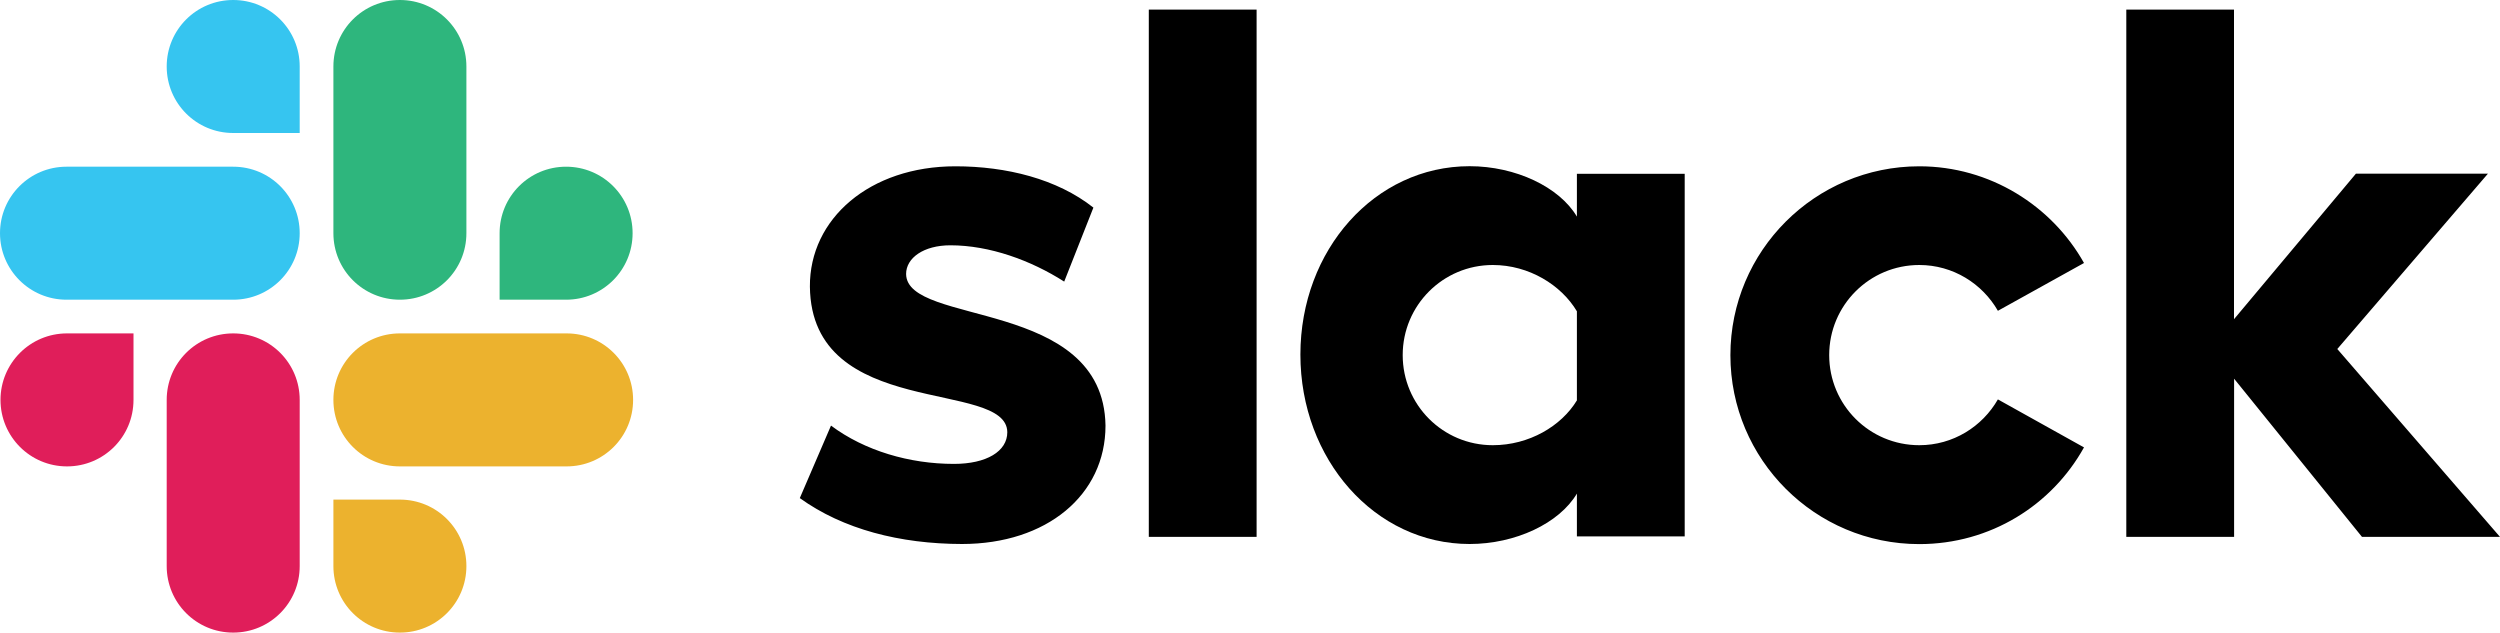
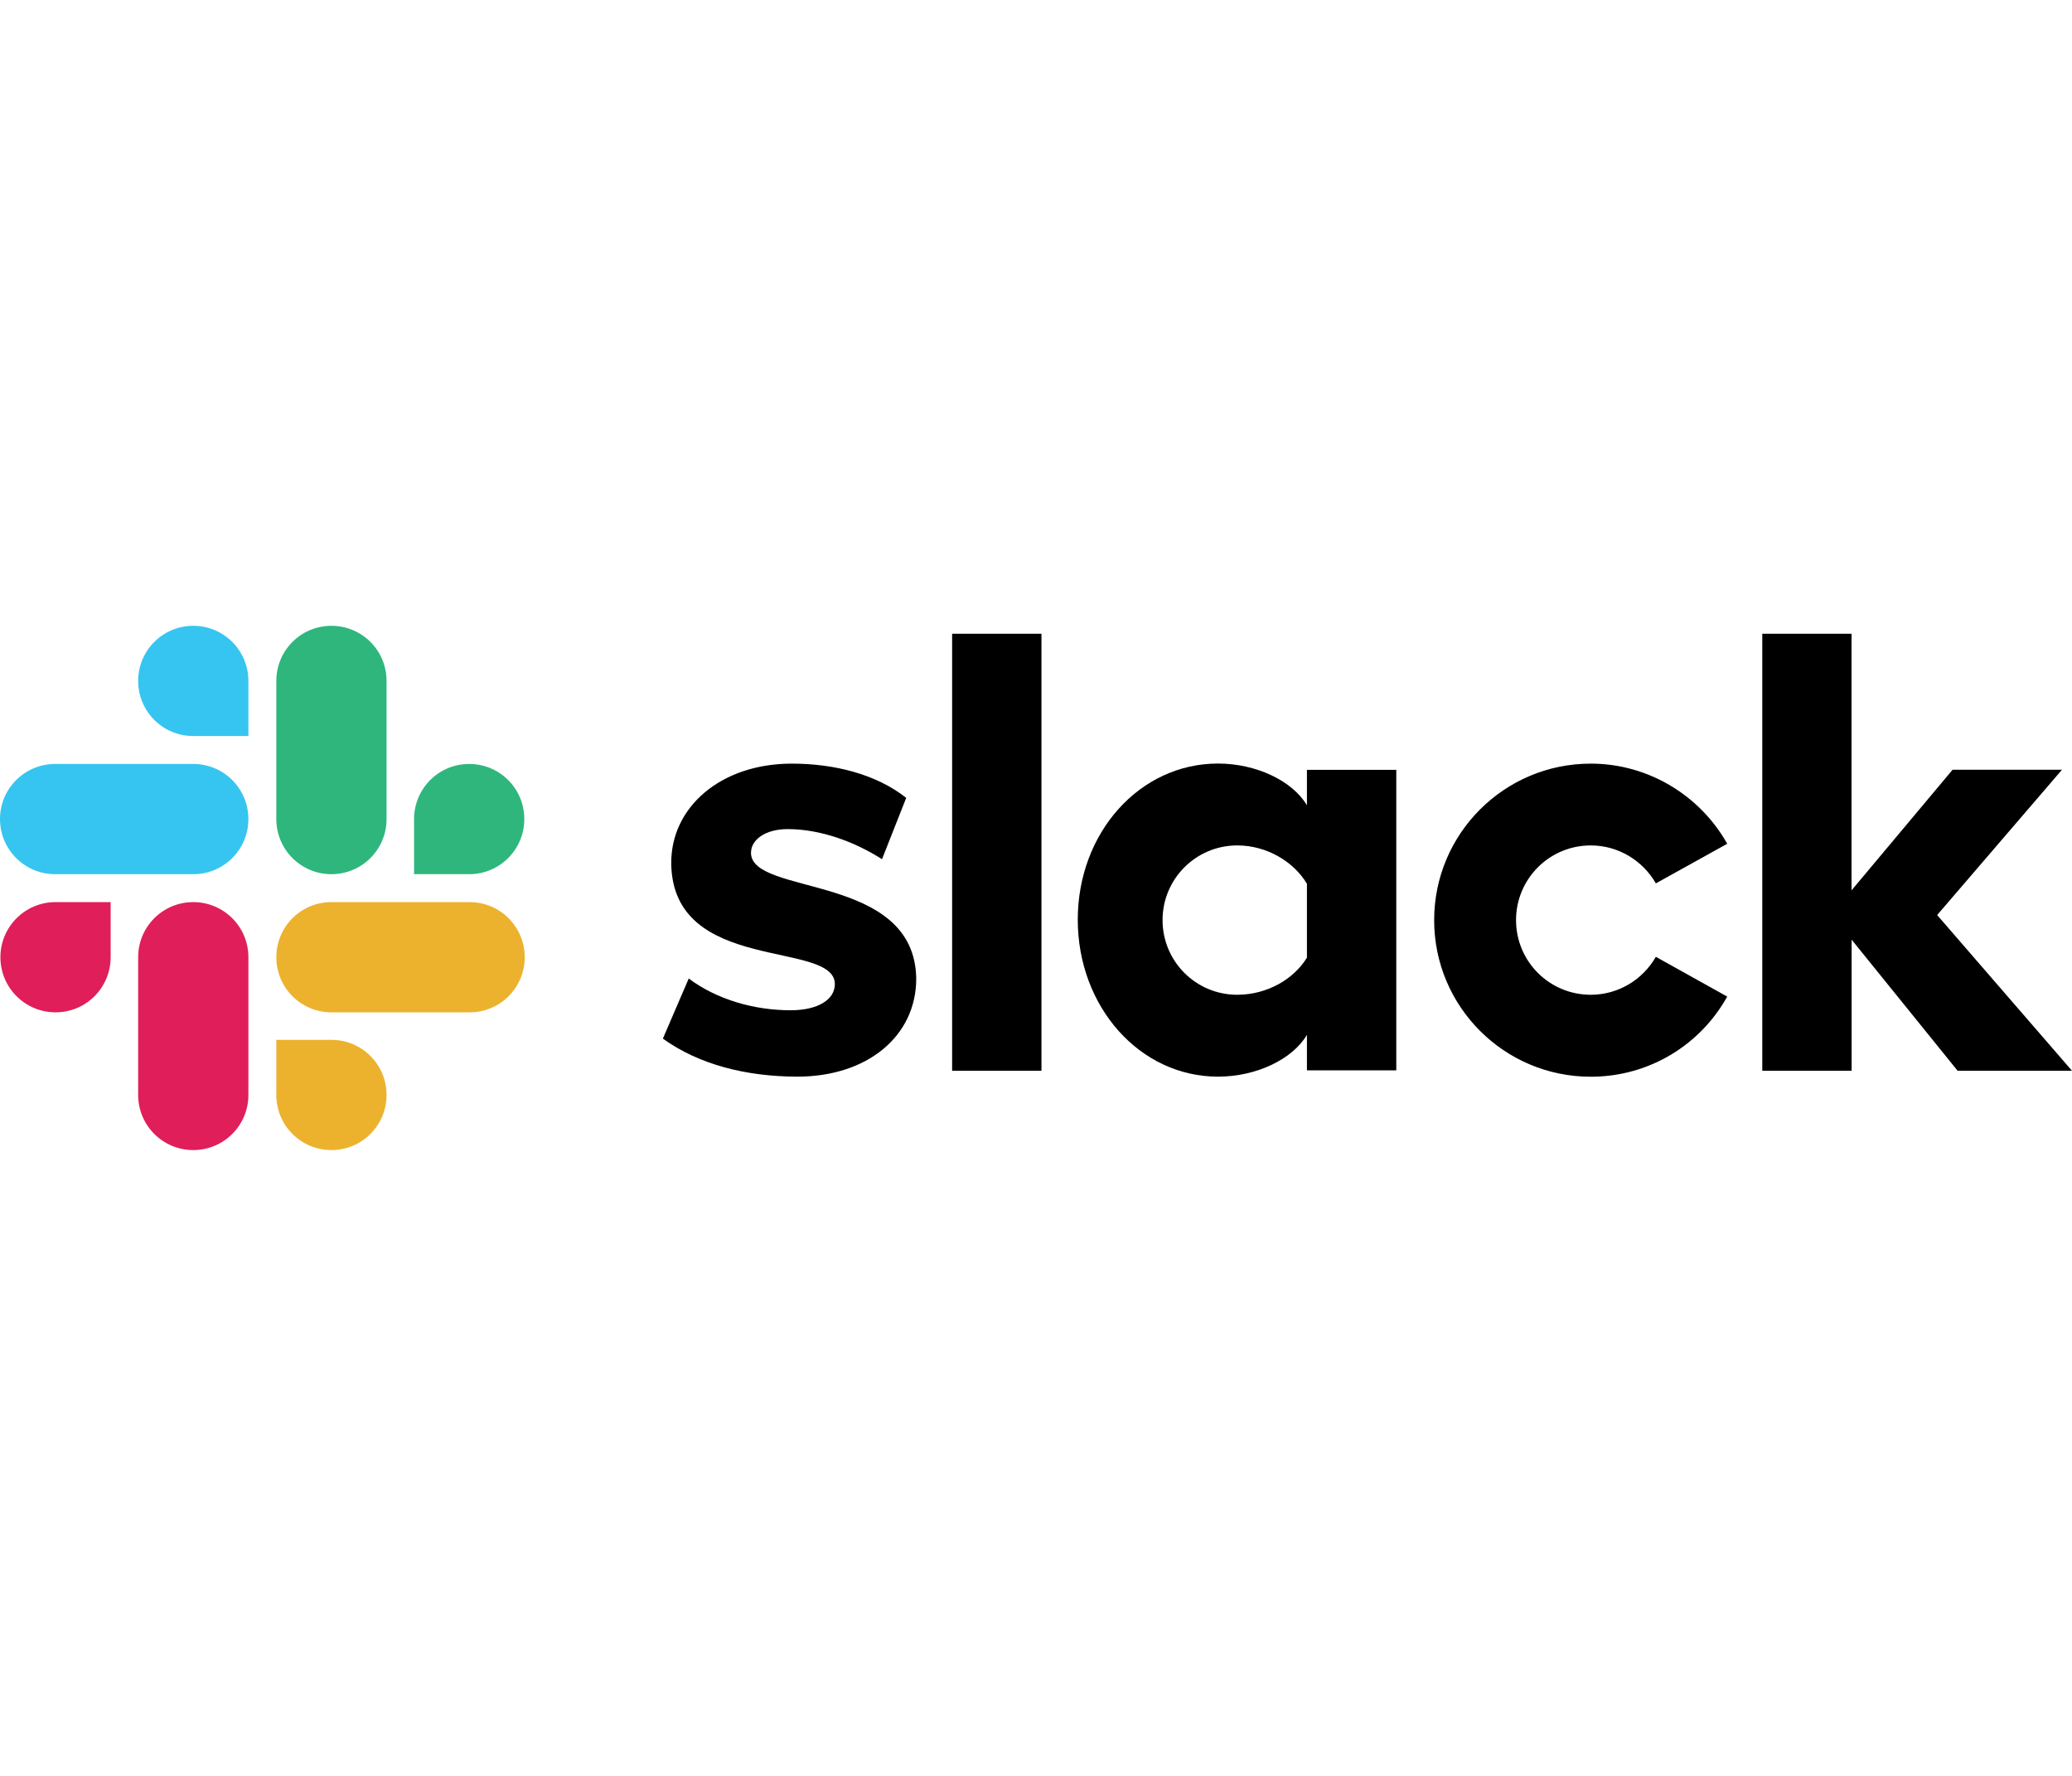
- <svg xmlns="http://www.w3.org/2000/svg" enable-background="new 0 0 2500 632.6" viewBox="0 0 2500 632.6" width="100%" height="100%">
+ <svg xmlns="http://www.w3.org/2000/svg" enable-background="new 0 0 2500 632.6" viewBox="0 0 2500 632.6" width="140px" height="120px">
  <path clip-rule="evenodd" d="m799.8 498.1 31.2-72.5c33.7 25.2 78.6 38.3 122.9 38.3 32.7 0 53.4-12.6 53.4-31.7-.5-53.4-195.9-11.6-197.4-145.5-.5-68 59.9-120.4 145.5-120.4 50.9 0 101.7 12.6 138 41.3l-29.2 74c-33.2-21.2-74.5-36.3-113.8-36.3-26.7 0-44.3 12.6-44.3 28.7.5 52.4 197.4 23.7 199.4 151.6 0 69.5-58.9 118.4-143.5 118.4-62-.1-118.9-14.7-162.2-45.9m1198.1-98.7c-15.6 27.2-44.8 45.8-78.6 45.8-49.9 0-90.1-40.3-90.1-90.1s40.3-90.1 90.1-90.1c33.7 0 63 18.6 78.6 45.8l86.1-47.8c-32.2-57.4-94.2-96.7-164.7-96.7-104.3 0-188.9 84.6-188.9 188.9s84.6 188.9 188.9 188.9c71 0 132.5-38.8 164.7-96.7zm-849.1-389.8h107.8v527.3h-107.8zm977.5 0v527.3h107.8v-158.2l127.9 158.2h138l-162.7-187.9 150.6-175.3h-132l-121.9 145.5v-309.6z" fill-rule="evenodd" />
  <path d="m1576.9 400.4c-15.6 25.7-47.8 44.8-84.1 44.8-49.9 0-90.1-40.3-90.1-90.1s40.3-90.1 90.1-90.1c36.3 0 68.5 20.1 84.1 46.3zm0-226.6v42.8c-17.6-29.7-61.4-50.4-107.3-50.4-94.7 0-169.2 83.6-169.2 188.4s74.5 189.4 169.2 189.4c45.8 0 89.6-20.6 107.3-50.4v42.8h107.8v-362.6z" />
  <g clip-rule="evenodd" fill-rule="evenodd">
    <path d="m133.5 399.9c0 36.8-29.7 66.5-66.5 66.5s-66.5-29.8-66.5-66.5 29.7-66.5 66.5-66.5h66.5zm33.2 0c0-36.8 29.7-66.5 66.5-66.5s66.5 29.7 66.5 66.5v166.2c0 36.8-29.7 66.5-66.5 66.5s-66.5-29.7-66.5-66.5z" fill="#e01e5a" />
    <path d="m233.2 133c-36.8 0-66.5-29.7-66.5-66.5s29.7-66.5 66.5-66.5 66.5 29.7 66.5 66.5v66.5zm0 33.7c36.8 0 66.5 29.7 66.5 66.5s-29.7 66.5-66.5 66.5h-166.7c-36.8 0-66.5-29.8-66.5-66.5s29.7-66.5 66.5-66.5z" fill="#36c5f0" />
    <path d="m499.6 233.2c0-36.8 29.7-66.5 66.5-66.5s66.5 29.7 66.5 66.5-29.7 66.5-66.5 66.5h-66.5zm-33.2 0c0 36.8-29.7 66.5-66.5 66.5s-66.5-29.7-66.5-66.5v-166.7c0-36.8 29.7-66.5 66.5-66.5s66.5 29.7 66.5 66.5z" fill="#2eb67d" />
    <path d="m399.9 499.6c36.8 0 66.5 29.7 66.5 66.5s-29.7 66.5-66.5 66.5-66.5-29.7-66.5-66.5v-66.5zm0-33.2c-36.8 0-66.5-29.7-66.5-66.5s29.7-66.5 66.5-66.5h166.7c36.8 0 66.5 29.7 66.5 66.5s-29.7 66.5-66.5 66.5z" fill="#ecb22e" />
  </g>
</svg>
